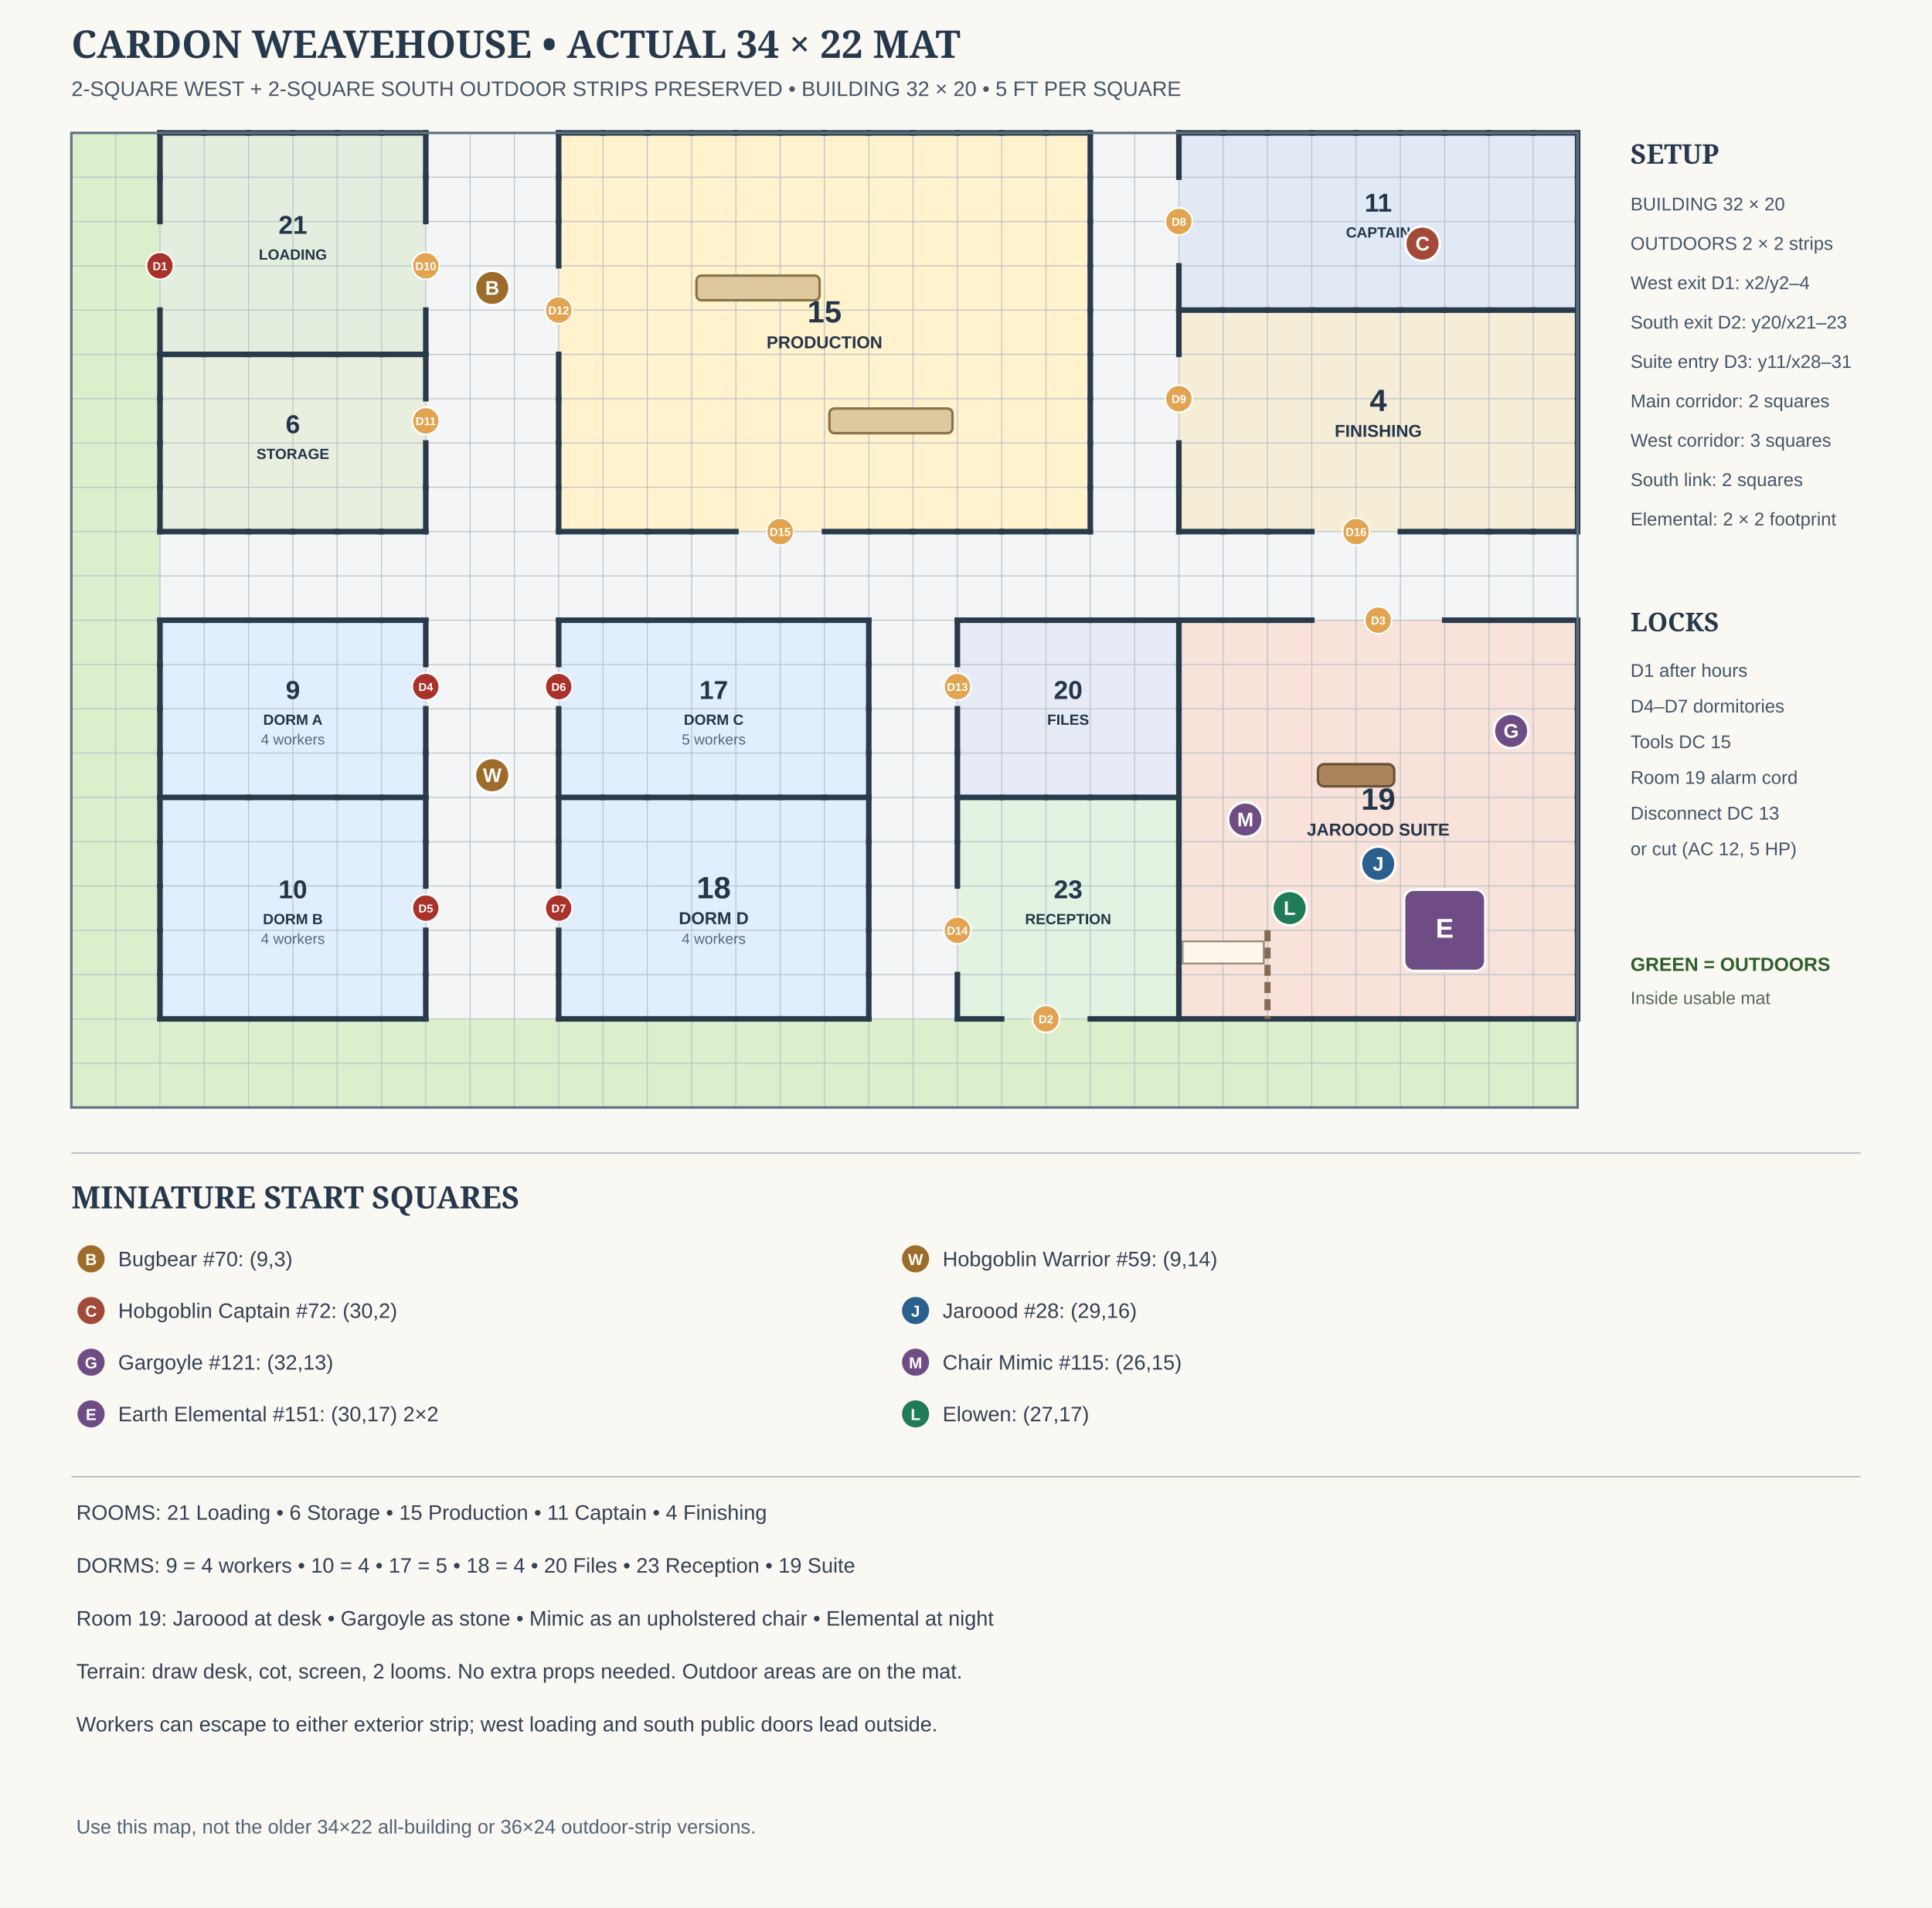
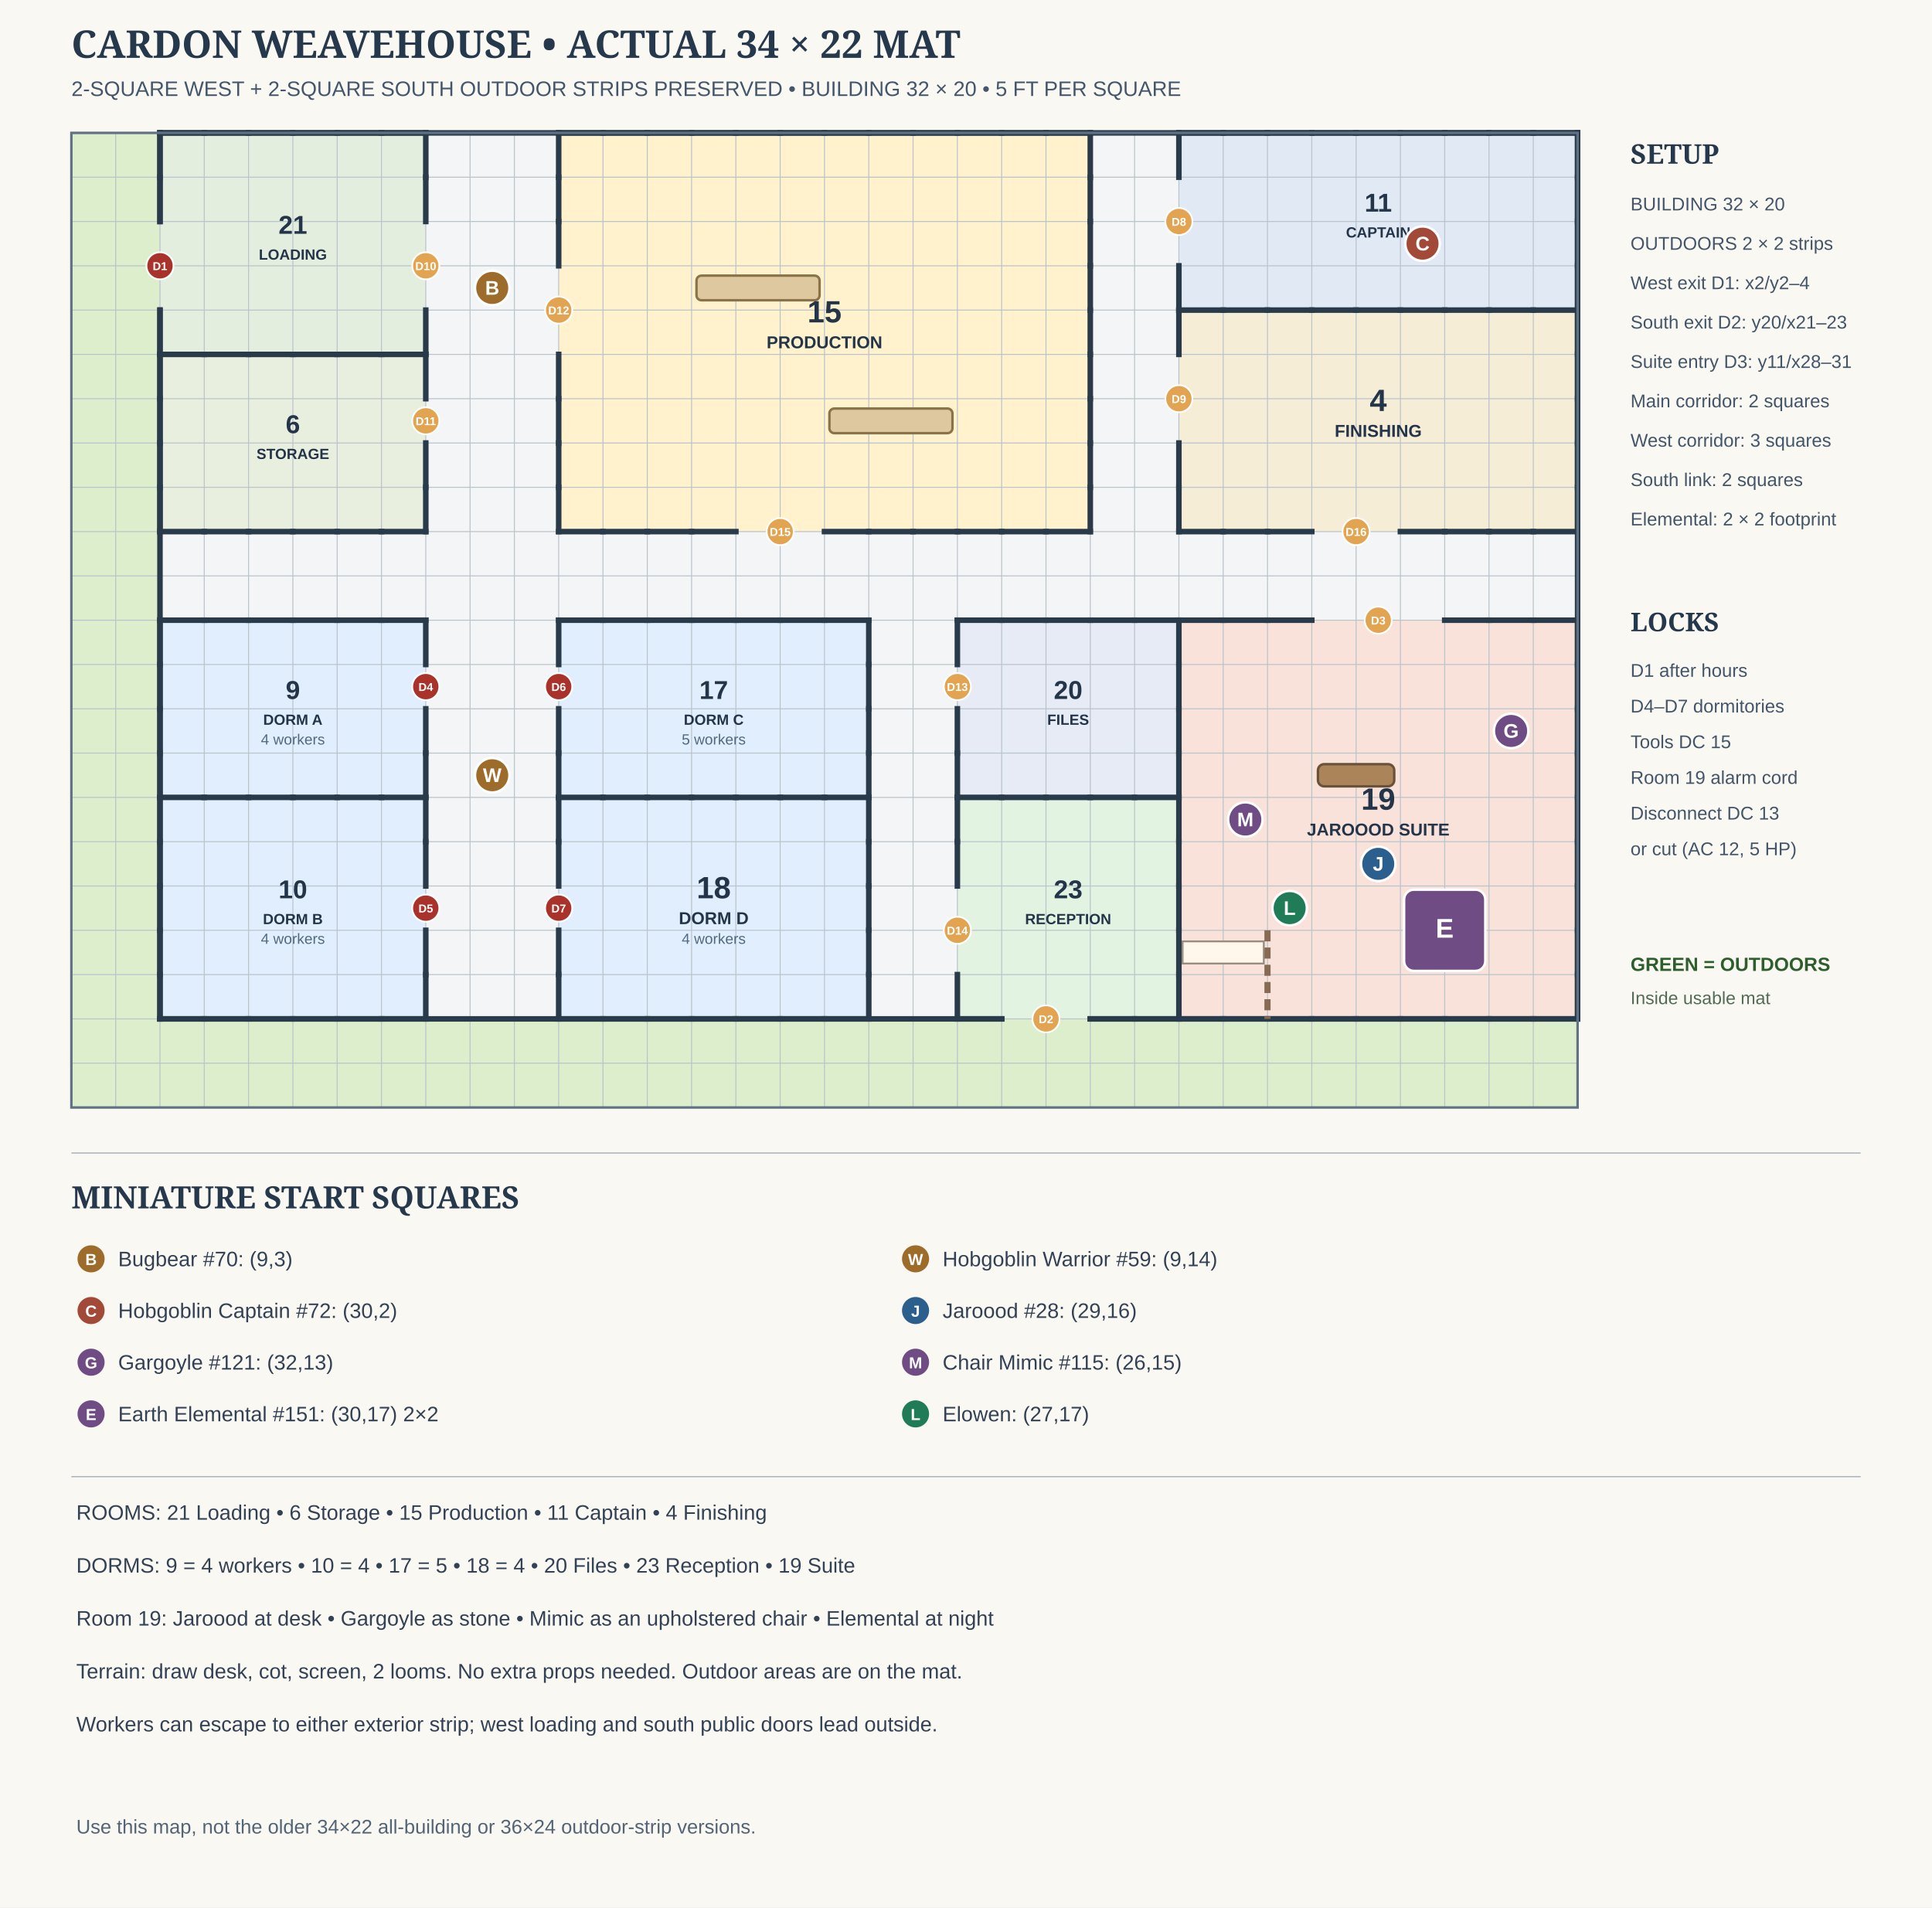
<svg xmlns="http://www.w3.org/2000/svg" width="1570" height="1550" viewBox="0 0 1570 1550" role="img" aria-label="Cardon Weavehouse DM build, 34 by 22 battle mat with two square outdoor strips at west and south, 32 by 20 building">
  <rect width="1570" height="1550" fill="#faf8f2" />
  <text x="58" y="47" font-family="Georgia" font-size="31" font-weight="bold" fill="#26384c">CARDON WEAVEHOUSE • ACTUAL 34 × 22 MAT</text>
  <text x="58" y="78" font-family="Arial" font-size="17" fill="#43566b">2-SQUARE WEST + 2-SQUARE SOUTH OUTDOOR STRIPS PRESERVED  •  BUILDING 32 × 20  •  5 FT PER SQUARE</text>
  <rect x="58" y="108" width="1224" height="792" fill="#f4f5f6" />
  <rect x="58" y="108" width="72" height="792" fill="#dceecb" />
  <rect x="58" y="828" width="1224" height="72" fill="#dceecb" />
  <rect x="130" y="108" width="216" height="180" fill="#e4eede" />
  <rect x="130" y="288" width="216" height="144" fill="#e9efdf" />
  <rect x="454" y="108" width="432" height="324" fill="#fff2cc" />
  <rect x="958" y="108" width="324" height="144" fill="#e1e9f5" />
  <rect x="958" y="252" width="324" height="180" fill="#f6edd7" />
  <rect x="130" y="504" width="216" height="144" fill="#e1eefd" />
  <rect x="130" y="648" width="216" height="180" fill="#e1eefd" />
  <rect x="454" y="504" width="252" height="144" fill="#e1eefd" />
  <rect x="454" y="648" width="252" height="180" fill="#e1eefd" />
  <rect x="778" y="504" width="180" height="144" fill="#e6ebf5" />
  <rect x="778" y="648" width="180" height="180" fill="#e3f3e2" />
  <rect x="958" y="504" width="324" height="324" fill="#f8e2d9" />
  <g stroke="#bac4cb" stroke-width="0.8">
    <line x1="58" y1="108" x2="58" y2="900" />
    <line x1="94" y1="108" x2="94" y2="900" />
    <line x1="130" y1="108" x2="130" y2="900" />
    <line x1="166" y1="108" x2="166" y2="900" />
    <line x1="202" y1="108" x2="202" y2="900" />
    <line x1="238" y1="108" x2="238" y2="900" />
    <line x1="274" y1="108" x2="274" y2="900" />
    <line x1="310" y1="108" x2="310" y2="900" />
    <line x1="346" y1="108" x2="346" y2="900" />
    <line x1="382" y1="108" x2="382" y2="900" />
    <line x1="418" y1="108" x2="418" y2="900" />
    <line x1="454" y1="108" x2="454" y2="900" />
    <line x1="490" y1="108" x2="490" y2="900" />
    <line x1="526" y1="108" x2="526" y2="900" />
    <line x1="562" y1="108" x2="562" y2="900" />
    <line x1="598" y1="108" x2="598" y2="900" />
    <line x1="634" y1="108" x2="634" y2="900" />
    <line x1="670" y1="108" x2="670" y2="900" />
    <line x1="706" y1="108" x2="706" y2="900" />
    <line x1="742" y1="108" x2="742" y2="900" />
    <line x1="778" y1="108" x2="778" y2="900" />
    <line x1="814" y1="108" x2="814" y2="900" />
    <line x1="850" y1="108" x2="850" y2="900" />
    <line x1="886" y1="108" x2="886" y2="900" />
    <line x1="922" y1="108" x2="922" y2="900" />
    <line x1="958" y1="108" x2="958" y2="900" />
    <line x1="994" y1="108" x2="994" y2="900" />
    <line x1="1030" y1="108" x2="1030" y2="900" />
    <line x1="1066" y1="108" x2="1066" y2="900" />
    <line x1="1102" y1="108" x2="1102" y2="900" />
    <line x1="1138" y1="108" x2="1138" y2="900" />
    <line x1="1174" y1="108" x2="1174" y2="900" />
    <line x1="1210" y1="108" x2="1210" y2="900" />
    <line x1="1246" y1="108" x2="1246" y2="900" />
    <line x1="1282" y1="108" x2="1282" y2="900" />
    <line x1="58" y1="108" x2="1282" y2="108" />
    <line x1="58" y1="144" x2="1282" y2="144" />
    <line x1="58" y1="180" x2="1282" y2="180" />
    <line x1="58" y1="216" x2="1282" y2="216" />
    <line x1="58" y1="252" x2="1282" y2="252" />
    <line x1="58" y1="288" x2="1282" y2="288" />
    <line x1="58" y1="324" x2="1282" y2="324" />
    <line x1="58" y1="360" x2="1282" y2="360" />
    <line x1="58" y1="396" x2="1282" y2="396" />
    <line x1="58" y1="432" x2="1282" y2="432" />
    <line x1="58" y1="468" x2="1282" y2="468" />
    <line x1="58" y1="504" x2="1282" y2="504" />
    <line x1="58" y1="540" x2="1282" y2="540" />
    <line x1="58" y1="576" x2="1282" y2="576" />
    <line x1="58" y1="612" x2="1282" y2="612" />
    <line x1="58" y1="648" x2="1282" y2="648" />
    <line x1="58" y1="684" x2="1282" y2="684" />
    <line x1="58" y1="720" x2="1282" y2="720" />
    <line x1="58" y1="756" x2="1282" y2="756" />
    <line x1="58" y1="792" x2="1282" y2="792" />
    <line x1="58" y1="828" x2="1282" y2="828" />
    <line x1="58" y1="864" x2="1282" y2="864" />
    <line x1="58" y1="900" x2="1282" y2="900" />
  </g>
  <g stroke="#293a4a" stroke-width="4.5" stroke-linecap="square">
    <line x1="130" y1="108" x2="130" y2="144" />
    <line x1="346" y1="108" x2="346" y2="144" />
    <line x1="454" y1="108" x2="454" y2="144" />
    <line x1="886" y1="108" x2="886" y2="144" />
    <line x1="958" y1="108" x2="958" y2="144" />
    <line x1="1282" y1="108" x2="1282" y2="144" />
    <line x1="130" y1="144" x2="130" y2="180" />
    <line x1="346" y1="144" x2="346" y2="180" />
    <line x1="454" y1="144" x2="454" y2="180" />
    <line x1="886" y1="144" x2="886" y2="180" />
    <line x1="1282" y1="144" x2="1282" y2="180" />
    <line x1="454" y1="180" x2="454" y2="216" />
    <line x1="886" y1="180" x2="886" y2="216" />
    <line x1="1282" y1="180" x2="1282" y2="216" />
    <line x1="886" y1="216" x2="886" y2="252" />
    <line x1="958" y1="216" x2="958" y2="252" />
    <line x1="1282" y1="216" x2="1282" y2="252" />
    <line x1="130" y1="252" x2="130" y2="288" />
    <line x1="346" y1="252" x2="346" y2="288" />
    <line x1="886" y1="252" x2="886" y2="288" />
    <line x1="958" y1="252" x2="958" y2="288" />
    <line x1="1282" y1="252" x2="1282" y2="288" />
    <line x1="130" y1="288" x2="130" y2="324" />
    <line x1="346" y1="288" x2="346" y2="324" />
    <line x1="454" y1="288" x2="454" y2="324" />
    <line x1="886" y1="288" x2="886" y2="324" />
    <line x1="1282" y1="288" x2="1282" y2="324" />
    <line x1="130" y1="324" x2="130" y2="360" />
    <line x1="454" y1="324" x2="454" y2="360" />
    <line x1="886" y1="324" x2="886" y2="360" />
    <line x1="1282" y1="324" x2="1282" y2="360" />
    <line x1="130" y1="360" x2="130" y2="396" />
    <line x1="346" y1="360" x2="346" y2="396" />
    <line x1="454" y1="360" x2="454" y2="396" />
    <line x1="886" y1="360" x2="886" y2="396" />
    <line x1="958" y1="360" x2="958" y2="396" />
    <line x1="1282" y1="360" x2="1282" y2="396" />
    <line x1="130" y1="396" x2="130" y2="432" />
    <line x1="346" y1="396" x2="346" y2="432" />
    <line x1="454" y1="396" x2="454" y2="432" />
    <line x1="886" y1="396" x2="886" y2="432" />
    <line x1="958" y1="396" x2="958" y2="432" />
    <line x1="1282" y1="396" x2="1282" y2="432" />
    <line x1="130" y1="504" x2="130" y2="540" />
    <line x1="346" y1="504" x2="346" y2="540" />
    <line x1="454" y1="504" x2="454" y2="540" />
    <line x1="706" y1="504" x2="706" y2="540" />
    <line x1="778" y1="504" x2="778" y2="540" />
    <line x1="958" y1="504" x2="958" y2="540" />
    <line x1="1282" y1="504" x2="1282" y2="540" />
    <line x1="130" y1="540" x2="130" y2="576" />
    <line x1="706" y1="540" x2="706" y2="576" />
    <line x1="958" y1="540" x2="958" y2="576" />
    <line x1="1282" y1="540" x2="1282" y2="576" />
    <line x1="130" y1="576" x2="130" y2="612" />
    <line x1="346" y1="576" x2="346" y2="612" />
    <line x1="454" y1="576" x2="454" y2="612" />
    <line x1="706" y1="576" x2="706" y2="612" />
    <line x1="778" y1="576" x2="778" y2="612" />
    <line x1="958" y1="576" x2="958" y2="612" />
    <line x1="1282" y1="576" x2="1282" y2="612" />
    <line x1="130" y1="612" x2="130" y2="648" />
    <line x1="346" y1="612" x2="346" y2="648" />
    <line x1="454" y1="612" x2="454" y2="648" />
    <line x1="706" y1="612" x2="706" y2="648" />
    <line x1="778" y1="612" x2="778" y2="648" />
    <line x1="958" y1="612" x2="958" y2="648" />
    <line x1="1282" y1="612" x2="1282" y2="648" />
    <line x1="130" y1="648" x2="130" y2="684" />
    <line x1="346" y1="648" x2="346" y2="684" />
    <line x1="454" y1="648" x2="454" y2="684" />
    <line x1="706" y1="648" x2="706" y2="684" />
    <line x1="778" y1="648" x2="778" y2="684" />
    <line x1="958" y1="648" x2="958" y2="684" />
    <line x1="1282" y1="648" x2="1282" y2="684" />
    <line x1="130" y1="684" x2="130" y2="720" />
    <line x1="346" y1="684" x2="346" y2="720" />
    <line x1="454" y1="684" x2="454" y2="720" />
    <line x1="706" y1="684" x2="706" y2="720" />
    <line x1="778" y1="684" x2="778" y2="720" />
    <line x1="958" y1="684" x2="958" y2="720" />
    <line x1="1282" y1="684" x2="1282" y2="720" />
    <line x1="130" y1="720" x2="130" y2="756" />
    <line x1="706" y1="720" x2="706" y2="756" />
    <line x1="958" y1="720" x2="958" y2="756" />
    <line x1="1282" y1="720" x2="1282" y2="756" />
    <line x1="130" y1="756" x2="130" y2="792" />
    <line x1="346" y1="756" x2="346" y2="792" />
    <line x1="454" y1="756" x2="454" y2="792" />
    <line x1="706" y1="756" x2="706" y2="792" />
    <line x1="958" y1="756" x2="958" y2="792" />
    <line x1="1282" y1="756" x2="1282" y2="792" />
    <line x1="130" y1="792" x2="130" y2="828" />
    <line x1="346" y1="792" x2="346" y2="828" />
    <line x1="454" y1="792" x2="454" y2="828" />
    <line x1="706" y1="792" x2="706" y2="828" />
    <line x1="778" y1="792" x2="778" y2="828" />
    <line x1="958" y1="792" x2="958" y2="828" />
    <line x1="1282" y1="792" x2="1282" y2="828" />
    <line x1="130" y1="108" x2="166" y2="108" />
    <line x1="166" y1="108" x2="202" y2="108" />
    <line x1="202" y1="108" x2="238" y2="108" />
    <line x1="238" y1="108" x2="274" y2="108" />
    <line x1="274" y1="108" x2="310" y2="108" />
    <line x1="310" y1="108" x2="346" y2="108" />
    <line x1="454" y1="108" x2="490" y2="108" />
    <line x1="490" y1="108" x2="526" y2="108" />
    <line x1="526" y1="108" x2="562" y2="108" />
    <line x1="562" y1="108" x2="598" y2="108" />
    <line x1="598" y1="108" x2="634" y2="108" />
    <line x1="634" y1="108" x2="670" y2="108" />
    <line x1="670" y1="108" x2="706" y2="108" />
    <line x1="706" y1="108" x2="742" y2="108" />
    <line x1="742" y1="108" x2="778" y2="108" />
    <line x1="778" y1="108" x2="814" y2="108" />
    <line x1="814" y1="108" x2="850" y2="108" />
    <line x1="850" y1="108" x2="886" y2="108" />
    <line x1="958" y1="108" x2="994" y2="108" />
    <line x1="994" y1="108" x2="1030" y2="108" />
    <line x1="1030" y1="108" x2="1066" y2="108" />
    <line x1="1066" y1="108" x2="1102" y2="108" />
    <line x1="1102" y1="108" x2="1138" y2="108" />
    <line x1="1138" y1="108" x2="1174" y2="108" />
    <line x1="1174" y1="108" x2="1210" y2="108" />
    <line x1="1210" y1="108" x2="1246" y2="108" />
    <line x1="1246" y1="108" x2="1282" y2="108" />
    <line x1="958" y1="252" x2="994" y2="252" />
    <line x1="994" y1="252" x2="1030" y2="252" />
    <line x1="1030" y1="252" x2="1066" y2="252" />
    <line x1="1066" y1="252" x2="1102" y2="252" />
    <line x1="1102" y1="252" x2="1138" y2="252" />
    <line x1="1138" y1="252" x2="1174" y2="252" />
    <line x1="1174" y1="252" x2="1210" y2="252" />
    <line x1="1210" y1="252" x2="1246" y2="252" />
    <line x1="1246" y1="252" x2="1282" y2="252" />
    <line x1="130" y1="288" x2="166" y2="288" />
    <line x1="166" y1="288" x2="202" y2="288" />
    <line x1="202" y1="288" x2="238" y2="288" />
    <line x1="238" y1="288" x2="274" y2="288" />
    <line x1="274" y1="288" x2="310" y2="288" />
    <line x1="310" y1="288" x2="346" y2="288" />
    <line x1="130" y1="432" x2="166" y2="432" />
    <line x1="166" y1="432" x2="202" y2="432" />
    <line x1="202" y1="432" x2="238" y2="432" />
    <line x1="238" y1="432" x2="274" y2="432" />
    <line x1="274" y1="432" x2="310" y2="432" />
    <line x1="310" y1="432" x2="346" y2="432" />
    <line x1="454" y1="432" x2="490" y2="432" />
    <line x1="490" y1="432" x2="526" y2="432" />
    <line x1="526" y1="432" x2="562" y2="432" />
    <line x1="562" y1="432" x2="598" y2="432" />
    <line x1="670" y1="432" x2="706" y2="432" />
    <line x1="706" y1="432" x2="742" y2="432" />
    <line x1="742" y1="432" x2="778" y2="432" />
    <line x1="778" y1="432" x2="814" y2="432" />
    <line x1="814" y1="432" x2="850" y2="432" />
    <line x1="850" y1="432" x2="886" y2="432" />
    <line x1="958" y1="432" x2="994" y2="432" />
    <line x1="994" y1="432" x2="1030" y2="432" />
    <line x1="1030" y1="432" x2="1066" y2="432" />
    <line x1="1138" y1="432" x2="1174" y2="432" />
    <line x1="1174" y1="432" x2="1210" y2="432" />
    <line x1="1210" y1="432" x2="1246" y2="432" />
    <line x1="1246" y1="432" x2="1282" y2="432" />
    <line x1="130" y1="504" x2="166" y2="504" />
    <line x1="166" y1="504" x2="202" y2="504" />
    <line x1="202" y1="504" x2="238" y2="504" />
    <line x1="238" y1="504" x2="274" y2="504" />
    <line x1="274" y1="504" x2="310" y2="504" />
    <line x1="310" y1="504" x2="346" y2="504" />
    <line x1="454" y1="504" x2="490" y2="504" />
    <line x1="490" y1="504" x2="526" y2="504" />
    <line x1="526" y1="504" x2="562" y2="504" />
    <line x1="562" y1="504" x2="598" y2="504" />
    <line x1="598" y1="504" x2="634" y2="504" />
    <line x1="634" y1="504" x2="670" y2="504" />
    <line x1="670" y1="504" x2="706" y2="504" />
    <line x1="778" y1="504" x2="814" y2="504" />
    <line x1="814" y1="504" x2="850" y2="504" />
    <line x1="850" y1="504" x2="886" y2="504" />
    <line x1="886" y1="504" x2="922" y2="504" />
    <line x1="922" y1="504" x2="958" y2="504" />
    <line x1="958" y1="504" x2="994" y2="504" />
    <line x1="994" y1="504" x2="1030" y2="504" />
    <line x1="1030" y1="504" x2="1066" y2="504" />
    <line x1="1174" y1="504" x2="1210" y2="504" />
    <line x1="1210" y1="504" x2="1246" y2="504" />
    <line x1="1246" y1="504" x2="1282" y2="504" />
    <line x1="130" y1="648" x2="166" y2="648" />
    <line x1="166" y1="648" x2="202" y2="648" />
    <line x1="202" y1="648" x2="238" y2="648" />
    <line x1="238" y1="648" x2="274" y2="648" />
    <line x1="274" y1="648" x2="310" y2="648" />
    <line x1="310" y1="648" x2="346" y2="648" />
    <line x1="454" y1="648" x2="490" y2="648" />
    <line x1="490" y1="648" x2="526" y2="648" />
    <line x1="526" y1="648" x2="562" y2="648" />
    <line x1="562" y1="648" x2="598" y2="648" />
    <line x1="598" y1="648" x2="634" y2="648" />
    <line x1="634" y1="648" x2="670" y2="648" />
    <line x1="670" y1="648" x2="706" y2="648" />
    <line x1="778" y1="648" x2="814" y2="648" />
    <line x1="814" y1="648" x2="850" y2="648" />
    <line x1="850" y1="648" x2="886" y2="648" />
    <line x1="886" y1="648" x2="922" y2="648" />
    <line x1="922" y1="648" x2="958" y2="648" />
    <line x1="130" y1="828" x2="166" y2="828" />
    <line x1="166" y1="828" x2="202" y2="828" />
    <line x1="202" y1="828" x2="238" y2="828" />
    <line x1="238" y1="828" x2="274" y2="828" />
    <line x1="274" y1="828" x2="310" y2="828" />
    <line x1="310" y1="828" x2="346" y2="828" />
    <line x1="454" y1="828" x2="490" y2="828" />
    <line x1="490" y1="828" x2="526" y2="828" />
    <line x1="526" y1="828" x2="562" y2="828" />
    <line x1="562" y1="828" x2="598" y2="828" />
    <line x1="598" y1="828" x2="634" y2="828" />
    <line x1="634" y1="828" x2="670" y2="828" />
    <line x1="670" y1="828" x2="706" y2="828" />
    <line x1="778" y1="828" x2="814" y2="828" />
    <line x1="886" y1="828" x2="922" y2="828" />
    <line x1="922" y1="828" x2="958" y2="828" />
    <line x1="958" y1="828" x2="994" y2="828" />
    <line x1="994" y1="828" x2="1030" y2="828" />
    <line x1="1030" y1="828" x2="1066" y2="828" />
    <line x1="1066" y1="828" x2="1102" y2="828" />
    <line x1="1102" y1="828" x2="1138" y2="828" />
    <line x1="1138" y1="828" x2="1174" y2="828" />
    <line x1="1174" y1="828" x2="1210" y2="828" />
    <line x1="1210" y1="828" x2="1246" y2="828" />
    <line x1="1246" y1="828" x2="1282" y2="828" />
+     <line x1="130" y1="108" x2="1282" y2="108" />
+     <line x1="1282" y1="108" x2="1282" y2="828" />
+     <line x1="130" y1="828" x2="814" y2="828" />
+     <line x1="886" y1="828" x2="1282" y2="828" />
+     <line x1="130" y1="108" x2="130" y2="180" />
+     <line x1="130" y1="252" x2="130" y2="828" />
  </g>
  <rect x="58" y="108" width="1224" height="792" fill="none" stroke="#607184" stroke-width="2" />
  <rect x="1071" y="621" width="62" height="18" rx="5" fill="#ab8559" stroke="#69513a" stroke-width="2" />
  <rect x="961" y="765" width="66" height="18" fill="#fff7eb" stroke="#988c7f" stroke-width="1.5" />
  <line x1="1030" y1="756" x2="1030" y2="828" stroke="#876a54" stroke-width="5" stroke-dasharray="9 5" />
  <rect x="566" y="224" width="100" height="20" rx="4" fill="#dec89f" stroke="#8a7348" stroke-width="2" />
  <rect x="674" y="332" width="100" height="20" rx="4" fill="#dec89f" stroke="#8a7348" stroke-width="2" />
  <g font-family="Arial,sans-serif" text-anchor="middle" fill="#24354a">
    <text x="238" y="190" font-size="21" font-weight="bold">21</text>
    <text x="238" y="211" font-size="12" font-weight="bold">LOADING</text>
  </g>
  <g font-family="Arial,sans-serif" text-anchor="middle" fill="#24354a">
    <text x="238" y="352" font-size="21" font-weight="bold">6</text>
    <text x="238" y="373" font-size="12" font-weight="bold">STORAGE</text>
  </g>
  <g font-family="Arial,sans-serif" text-anchor="middle" fill="#24354a">
    <text x="670" y="262" font-size="25" font-weight="bold">15</text>
    <text x="670" y="283" font-size="14" font-weight="bold">PRODUCTION</text>
  </g>
  <g font-family="Arial,sans-serif" text-anchor="middle" fill="#24354a">
    <text x="1120" y="172" font-size="21" font-weight="bold">11</text>
    <text x="1120" y="193" font-size="12" font-weight="bold">CAPTAIN</text>
  </g>
  <g font-family="Arial,sans-serif" text-anchor="middle" fill="#24354a">
    <text x="1120" y="334" font-size="25" font-weight="bold">4</text>
    <text x="1120" y="355" font-size="14" font-weight="bold">FINISHING</text>
  </g>
  <g font-family="Arial,sans-serif" text-anchor="middle" fill="#24354a">
    <text x="238" y="568" font-size="21" font-weight="bold">9</text>
    <text x="238" y="589" font-size="12" font-weight="bold">DORM A</text>
    <text x="238" y="605" font-size="12" fill="#51697e">4 workers</text>
  </g>
  <g font-family="Arial,sans-serif" text-anchor="middle" fill="#24354a">
    <text x="238" y="730" font-size="21" font-weight="bold">10</text>
    <text x="238" y="751" font-size="12" font-weight="bold">DORM B</text>
    <text x="238" y="767" font-size="12" fill="#51697e">4 workers</text>
  </g>
  <g font-family="Arial,sans-serif" text-anchor="middle" fill="#24354a">
    <text x="580" y="568" font-size="21" font-weight="bold">17</text>
    <text x="580" y="589" font-size="12" font-weight="bold">DORM C</text>
    <text x="580" y="605" font-size="12" fill="#51697e">5 workers</text>
  </g>
  <g font-family="Arial,sans-serif" text-anchor="middle" fill="#24354a">
    <text x="580" y="730" font-size="25" font-weight="bold">18</text>
    <text x="580" y="751" font-size="14" font-weight="bold">DORM D</text>
    <text x="580" y="767" font-size="12" fill="#51697e">4 workers</text>
  </g>
  <g font-family="Arial,sans-serif" text-anchor="middle" fill="#24354a">
    <text x="868" y="568" font-size="21" font-weight="bold">20</text>
    <text x="868" y="589" font-size="12" font-weight="bold">FILES</text>
  </g>
  <g font-family="Arial,sans-serif" text-anchor="middle" fill="#24354a">
    <text x="868" y="730" font-size="21" font-weight="bold">23</text>
    <text x="868" y="751" font-size="12" font-weight="bold">RECEPTION</text>
  </g>
  <g font-family="Arial,sans-serif" text-anchor="middle" fill="#24354a">
    <text x="1120" y="658" font-size="25" font-weight="bold">19</text>
    <text x="1120" y="679" font-size="14" font-weight="bold">JAROOOD SUITE</text>
  </g>
  <g>
    <g>
      <circle cx="130" cy="216" r="11" fill="#a9322b" stroke="#fff" stroke-width="1.4" />
      <text x="130" y="219.5" font-family="Arial" font-size="9.3" font-weight="bold" text-anchor="middle" fill="white">D1</text>
    </g>
    <g>
      <circle cx="850" cy="828" r="11" fill="#e2a451" stroke="#fff" stroke-width="1.4" />
      <text x="850" y="831.5" font-family="Arial" font-size="9.3" font-weight="bold" text-anchor="middle" fill="white">D2</text>
    </g>
    <g>
      <circle cx="1120" cy="504" r="11" fill="#e2a451" stroke="#fff" stroke-width="1.4" />
      <text x="1120" y="507.5" font-family="Arial" font-size="9.3" font-weight="bold" text-anchor="middle" fill="white">D3</text>
    </g>
    <g>
      <circle cx="346" cy="558" r="11" fill="#a9322b" stroke="#fff" stroke-width="1.4" />
      <text x="346" y="561.5" font-family="Arial" font-size="9.3" font-weight="bold" text-anchor="middle" fill="white">D4</text>
    </g>
    <g>
      <circle cx="346" cy="738" r="11" fill="#a9322b" stroke="#fff" stroke-width="1.4" />
      <text x="346" y="741.5" font-family="Arial" font-size="9.3" font-weight="bold" text-anchor="middle" fill="white">D5</text>
    </g>
    <g>
      <circle cx="454" cy="558" r="11" fill="#a9322b" stroke="#fff" stroke-width="1.4" />
      <text x="454" y="561.5" font-family="Arial" font-size="9.3" font-weight="bold" text-anchor="middle" fill="white">D6</text>
    </g>
    <g>
      <circle cx="454" cy="738" r="11" fill="#a9322b" stroke="#fff" stroke-width="1.4" />
      <text x="454" y="741.5" font-family="Arial" font-size="9.3" font-weight="bold" text-anchor="middle" fill="white">D7</text>
    </g>
    <g>
      <circle cx="958" cy="180" r="11" fill="#e2a451" stroke="#fff" stroke-width="1.4" />
      <text x="958" y="183.5" font-family="Arial" font-size="9.3" font-weight="bold" text-anchor="middle" fill="white">D8</text>
    </g>
    <g>
      <circle cx="958" cy="324" r="11" fill="#e2a451" stroke="#fff" stroke-width="1.4" />
      <text x="958" y="327.5" font-family="Arial" font-size="9.3" font-weight="bold" text-anchor="middle" fill="white">D9</text>
    </g>
    <g>
      <circle cx="346" cy="216" r="11" fill="#e2a451" stroke="#fff" stroke-width="1.4" />
      <text x="346" y="219.5" font-family="Arial" font-size="9.3" font-weight="bold" text-anchor="middle" fill="white">D10</text>
    </g>
    <g>
      <circle cx="346" cy="342" r="11" fill="#e2a451" stroke="#fff" stroke-width="1.4" />
      <text x="346" y="345.5" font-family="Arial" font-size="9.3" font-weight="bold" text-anchor="middle" fill="white">D11</text>
    </g>
    <g>
      <circle cx="454" cy="252" r="11" fill="#e2a451" stroke="#fff" stroke-width="1.4" />
      <text x="454" y="255.5" font-family="Arial" font-size="9.3" font-weight="bold" text-anchor="middle" fill="white">D12</text>
    </g>
    <g>
      <circle cx="778" cy="558" r="11" fill="#e2a451" stroke="#fff" stroke-width="1.4" />
      <text x="778" y="561.5" font-family="Arial" font-size="9.3" font-weight="bold" text-anchor="middle" fill="white">D13</text>
    </g>
    <g>
      <circle cx="778" cy="756" r="11" fill="#e2a451" stroke="#fff" stroke-width="1.4" />
      <text x="778" y="759.5" font-family="Arial" font-size="9.3" font-weight="bold" text-anchor="middle" fill="white">D14</text>
    </g>
    <g>
      <circle cx="634" cy="432" r="11" fill="#e2a451" stroke="#fff" stroke-width="1.4" />
      <text x="634" y="435.5" font-family="Arial" font-size="9.3" font-weight="bold" text-anchor="middle" fill="white">D15</text>
    </g>
    <g>
      <circle cx="1102" cy="432" r="11" fill="#e2a451" stroke="#fff" stroke-width="1.4" />
      <text x="1102" y="435.5" font-family="Arial" font-size="9.3" font-weight="bold" text-anchor="middle" fill="white">D16</text>
    </g>
  </g>
  <g>
    <circle cx="400" cy="234" r="14" fill="#9d6b2a" stroke="white" stroke-width="2" />
    <text x="400" y="239.5" text-anchor="middle" font-family="Arial" font-size="16" font-weight="bold" fill="#fff">B</text>
  </g>
  <g>
    <circle cx="400" cy="630" r="14" fill="#9d6b2a" stroke="white" stroke-width="2" />
    <text x="400" y="635.5" text-anchor="middle" font-family="Arial" font-size="16" font-weight="bold" fill="#fff">W</text>
  </g>
  <g>
    <circle cx="1156" cy="198" r="14" fill="#a34938" stroke="white" stroke-width="2" />
    <text x="1156" y="203.5" text-anchor="middle" font-family="Arial" font-size="16" font-weight="bold" fill="#fff">C</text>
  </g>
  <g>
    <circle cx="1120" cy="702" r="14" fill="#2b5f8e" stroke="white" stroke-width="2" />
    <text x="1120" y="707.5" text-anchor="middle" font-family="Arial" font-size="16" font-weight="bold" fill="#fff">J</text>
  </g>
  <g>
    <circle cx="1228" cy="594" r="14" fill="#6f4d84" stroke="white" stroke-width="2" />
    <text x="1228" y="599.5" text-anchor="middle" font-family="Arial" font-size="16" font-weight="bold" fill="#fff">G</text>
  </g>
  <g>
    <circle cx="1012" cy="666" r="14" fill="#6f4d84" stroke="white" stroke-width="2" />
    <text x="1012" y="671.5" text-anchor="middle" font-family="Arial" font-size="16" font-weight="bold" fill="#fff">M</text>
  </g>
  <g>
    <rect x="1141" y="723" width="66" height="66" rx="8" fill="#6f4d84" stroke="#ffffff" stroke-width="2" />
    <text x="1174" y="762" text-anchor="middle" font-family="Arial" font-size="22" font-weight="bold" fill="#fff">E</text>
  </g>
  <g>
    <circle cx="1048" cy="738" r="14" fill="#1f7c57" stroke="white" stroke-width="2" />
    <text x="1048" y="743.5" text-anchor="middle" font-family="Arial" font-size="16" font-weight="bold" fill="#fff">L</text>
  </g>
  <text x="1325" y="133" font-family="Georgia" font-size="22" fill="#26384c" font-weight="bold">SETUP</text>
  <text x="1325" y="171" font-family="Arial" font-size="15" fill="#425569">BUILDING 32 × 20</text>
  <text x="1325" y="203" font-family="Arial" font-size="15" fill="#425569">OUTDOORS 2 × 2 strips</text>
  <text x="1325" y="235" font-family="Arial" font-size="15" fill="#425569">West exit D1: x2/y2–4</text>
  <text x="1325" y="267" font-family="Arial" font-size="15" fill="#425569">South exit D2: y20/x21–23</text>
  <text x="1325" y="299" font-family="Arial" font-size="15" fill="#425569">Suite entry D3: y11/x28–31</text>
  <text x="1325" y="331" font-family="Arial" font-size="15" fill="#425569">Main corridor: 2 squares</text>
  <text x="1325" y="363" font-family="Arial" font-size="15" fill="#425569">West corridor: 3 squares</text>
  <text x="1325" y="395" font-family="Arial" font-size="15" fill="#425569">South link: 2 squares</text>
  <text x="1325" y="427" font-family="Arial" font-size="15" fill="#425569">Elemental: 2 × 2 footprint</text>
  <text x="1325" y="513" font-family="Georgia" font-size="21" fill="#26384c" font-weight="bold">LOCKS</text>
  <text x="1325" y="550" font-family="Arial" font-size="15" fill="#425569">D1 after hours</text>
  <text x="1325" y="579" font-family="Arial" font-size="15" fill="#425569">D4–D7 dormitories</text>
  <text x="1325" y="608" font-family="Arial" font-size="15" fill="#425569">Tools DC 15</text>
  <text x="1325" y="637" font-family="Arial" font-size="15" fill="#425569">Room 19 alarm cord</text>
  <text x="1325" y="666" font-family="Arial" font-size="15" fill="#425569">Disconnect DC 13</text>
  <text x="1325" y="695" font-family="Arial" font-size="15" fill="#425569">or cut (AC 12, 5 HP)</text>
  <text x="1325" y="789" font-family="Arial" font-size="15.5" fill="#2e5e2b" font-weight="bold">GREEN = OUTDOORS</text>
  <text x="1325" y="816" font-family="Arial" font-size="14.5" fill="#526b56">Inside usable mat</text>
  <line x1="58" x2="1512" y1="937" y2="937" stroke="#abb5bf" />
  <text x="58" y="982" font-family="Georgia" font-size="25" fill="#26384c" font-weight="bold">MINIATURE START SQUARES</text>
  <circle cx="74" cy="1023" r="11" fill="#9d6b2a" />
  <text x="74" y="1028" font-family="Arial" font-size="13" text-anchor="middle" font-weight="bold" fill="white">B</text>
  <text x="96" y="1029" font-family="Arial" font-size="17" fill="#334155">Bugbear #70: (9,3)</text>
  <circle cx="744" cy="1023" r="11" fill="#9d6b2a" />
  <text x="744" y="1028" font-family="Arial" font-size="13" text-anchor="middle" font-weight="bold" fill="white">W</text>
  <text x="766" y="1029" font-family="Arial" font-size="17" fill="#334155">Hobgoblin Warrior #59: (9,14)</text>
  <circle cx="74" cy="1065" r="11" fill="#a34938" />
  <text x="74" y="1070" font-family="Arial" font-size="13" text-anchor="middle" font-weight="bold" fill="white">C</text>
  <text x="96" y="1071" font-family="Arial" font-size="17" fill="#334155">Hobgoblin Captain #72: (30,2)</text>
  <circle cx="744" cy="1065" r="11" fill="#2b5f8e" />
  <text x="744" y="1070" font-family="Arial" font-size="13" text-anchor="middle" font-weight="bold" fill="white">J</text>
  <text x="766" y="1071" font-family="Arial" font-size="17" fill="#334155">Jaroood #28: (29,16)</text>
  <circle cx="74" cy="1107" r="11" fill="#6f4d84" />
  <text x="74" y="1112" font-family="Arial" font-size="13" text-anchor="middle" font-weight="bold" fill="white">G</text>
  <text x="96" y="1113" font-family="Arial" font-size="17" fill="#334155">Gargoyle #121: (32,13)</text>
  <circle cx="744" cy="1107" r="11" fill="#6f4d84" />
  <text x="744" y="1112" font-family="Arial" font-size="13" text-anchor="middle" font-weight="bold" fill="white">M</text>
  <text x="766" y="1113" font-family="Arial" font-size="17" fill="#334155">Chair Mimic #115: (26,15)</text>
  <circle cx="74" cy="1149" r="11" fill="#6f4d84" />
  <text x="74" y="1154" font-family="Arial" font-size="13" text-anchor="middle" font-weight="bold" fill="white">E</text>
  <text x="96" y="1155" font-family="Arial" font-size="17" fill="#334155">Earth Elemental #151: (30,17) 2×2</text>
  <circle cx="744" cy="1149" r="11" fill="#1f7c57" />
  <text x="744" y="1154" font-family="Arial" font-size="13" text-anchor="middle" font-weight="bold" fill="white">L</text>
  <text x="766" y="1155" font-family="Arial" font-size="17" fill="#334155">Elowen: (27,17)</text>
  <line x1="58" x2="1512" y1="1200" y2="1200" stroke="#abb5bf" />
  <text x="62" y="1235" font-family="Arial" font-size="17" fill="#334155">ROOMS: 21 Loading • 6 Storage • 15 Production • 11 Captain • 4 Finishing</text>
  <text x="62" y="1278" font-family="Arial" font-size="17" fill="#334155">DORMS: 9 = 4 workers • 10 = 4 • 17 = 5 • 18 = 4 • 20 Files • 23 Reception • 19 Suite</text>
  <text x="62" y="1321" font-family="Arial" font-size="17" fill="#334155">Room 19: Jaroood at desk • Gargoyle as stone • Mimic as an upholstered chair • Elemental at night</text>
  <text x="62" y="1364" font-family="Arial" font-size="17" fill="#334155">Terrain: draw desk, cot, screen, 2 looms. No extra props needed. Outdoor areas are on the mat.</text>
  <text x="62" y="1407" font-family="Arial" font-size="17" fill="#334155">Workers can escape to either exterior strip; west loading and south public doors lead outside.</text>
  <text x="62" y="1490" font-family="Arial" font-size="16" fill="#526476">Use this map, not the older 34×22 all-building or 36×24 outdoor-strip versions.</text>
</svg>
